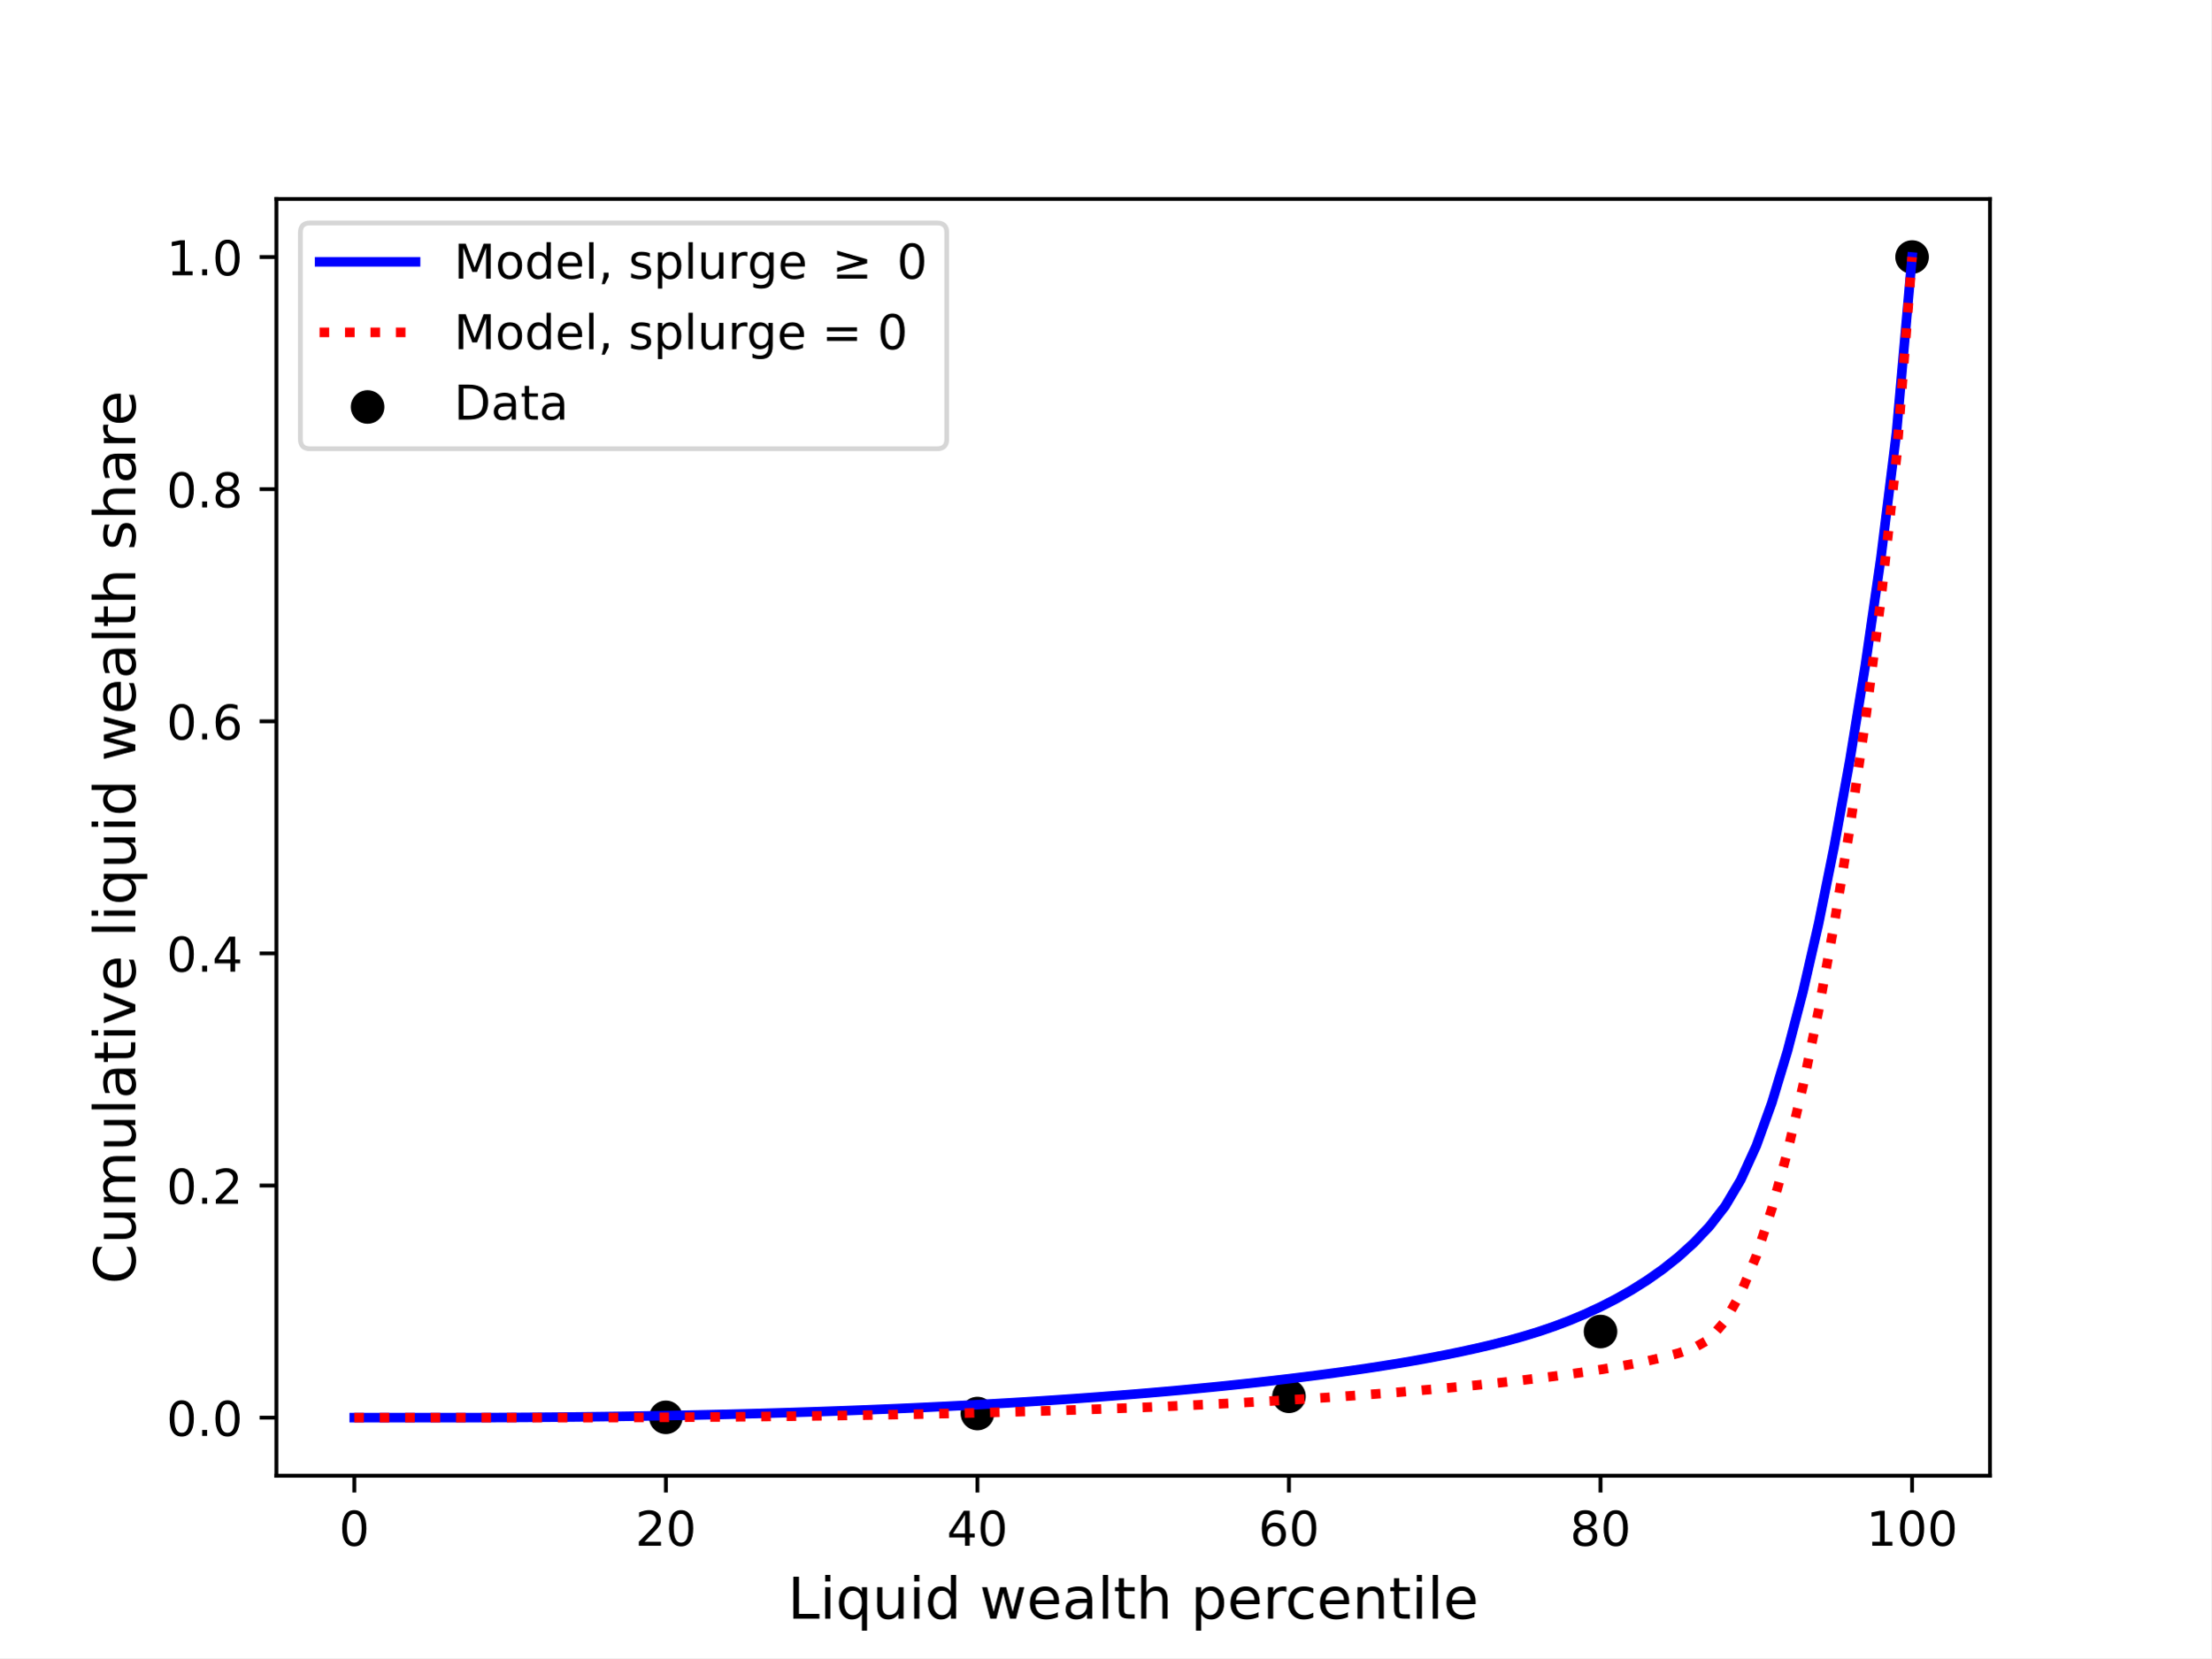
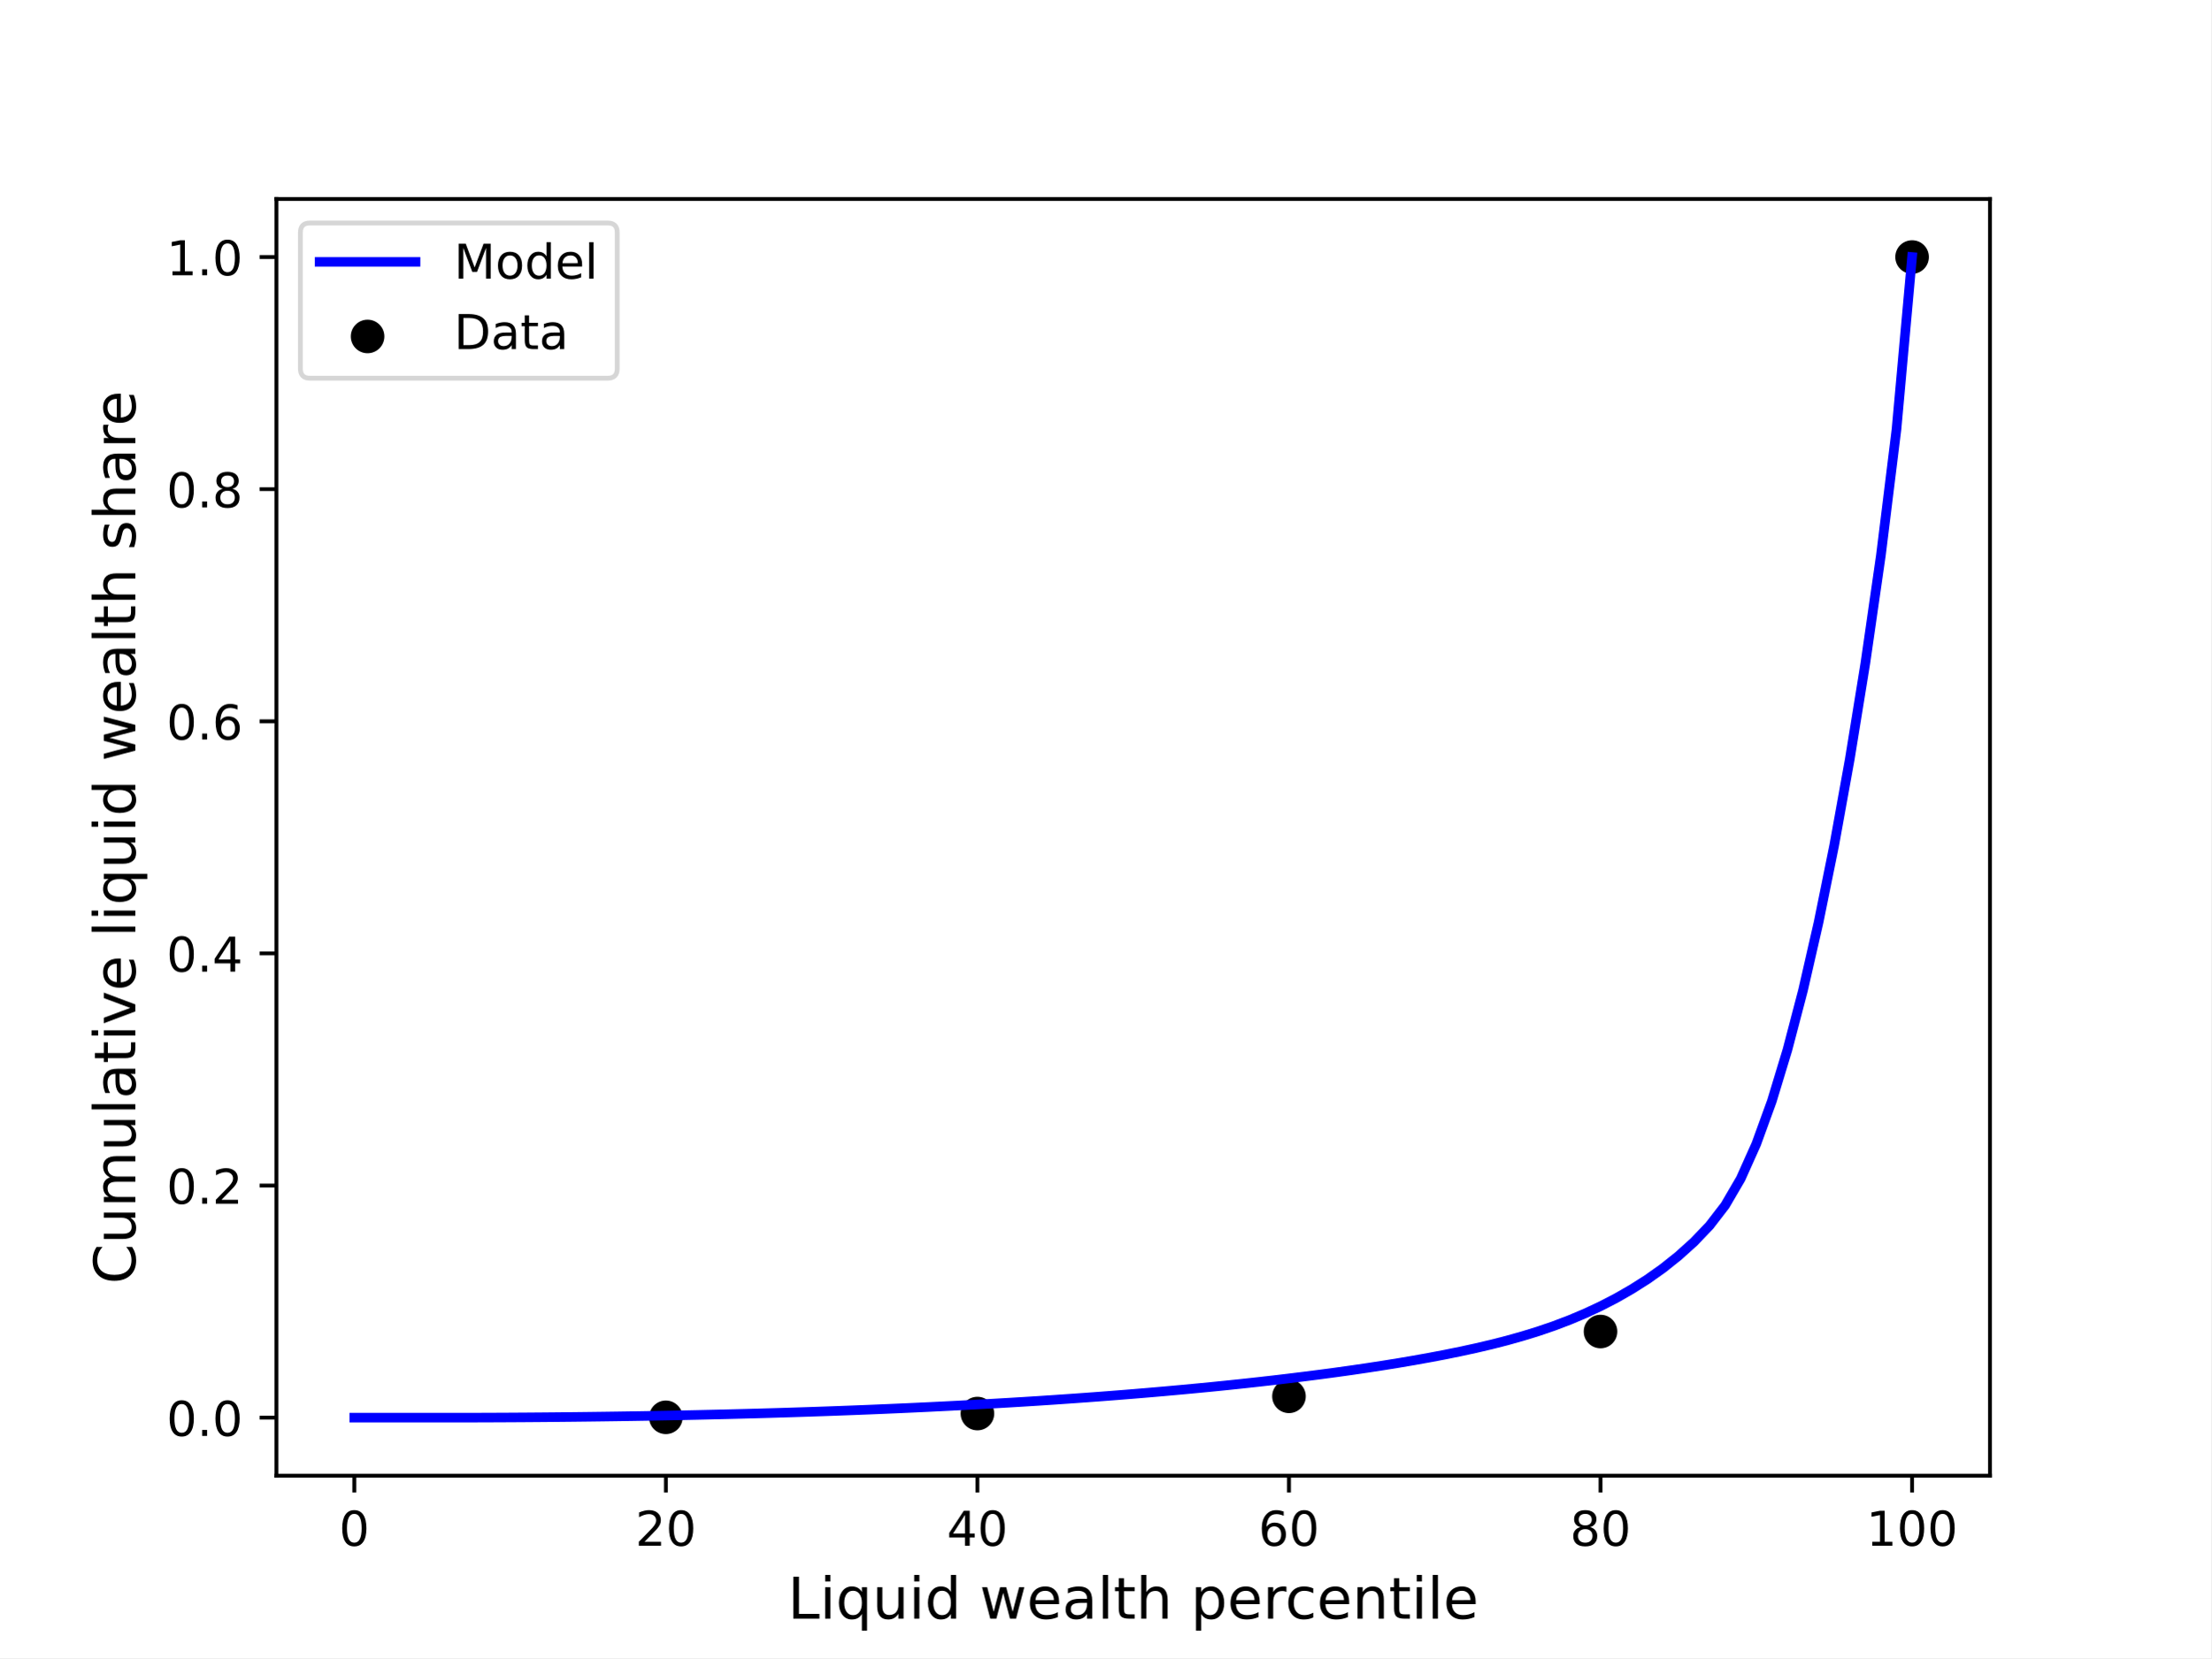
<svg xmlns="http://www.w3.org/2000/svg" xmlns:xlink="http://www.w3.org/1999/xlink" width="460.8pt" height="345.6pt" viewBox="0 0 460.8 345.6" version="1.1">
  <defs>
    <style type="text/css">*{stroke-linejoin: round; stroke-linecap: butt}</style>
  </defs>
  <g id="figure_1">
    <g id="patch_1">
      <path d="M 0 345.6  L 460.8 345.6  L 460.8 0  L 0 0  z " style="fill: #ffffff" />
    </g>
    <g id="axes_1">
      <g id="patch_2">
        <path d="M 57.6 307.584  L 414.72 307.584  L 414.72 41.472  L 57.6 41.472  z " style="fill: #ffffff" />
      </g>
      <g id="PathCollection_1">
        <defs>
-           <path id="mcc641262b1" d="M 0 3  C 0.796 3 1.559 2.684 2.121 2.121  C 2.684 1.559 3 0.796 3 0  C 3 -0.796 2.684 -1.559 2.121 -2.121  C 1.559 -2.684 0.796 -3 0 -3  C -0.796 -3 -1.559 -2.684 -2.121 -2.121  C -2.684 -1.559 -3 -0.796 -3 0  C -3 0.796 -2.684 1.559 -2.121 2.121  C -1.559 2.684 -0.796 3 0 3  z " style="stroke: #000000" />
+           <path id="m11d62b4aa9" d="M 0 3  C 0.796 3 1.559 2.684 2.121 2.121  C 2.684 1.559 3 0.796 3 0  C 3 -0.796 2.684 -1.559 2.121 -2.121  C 1.559 -2.684 0.796 -3 0 -3  C -0.796 -3 -1.559 -2.684 -2.121 -2.121  C -2.684 -1.559 -3 -0.796 -3 0  C -3 0.796 -2.684 1.559 -2.121 2.121  C -1.559 2.684 -0.796 3 0 3  z " style="stroke: #000000" />
        </defs>
-         <g clip-path="url(#p332164dfe3)">
-           <use xlink:href="#mcc641262b1" x="138.764" y="295.418" style="stroke: #000000" />
-           <use xlink:href="#mcc641262b1" x="203.695" y="294.632" style="stroke: #000000" />
-           <use xlink:href="#mcc641262b1" x="268.625" y="291.037" style="stroke: #000000" />
-           <use xlink:href="#mcc641262b1" x="333.556" y="277.538" style="stroke: #000000" />
-           <use xlink:href="#mcc641262b1" x="398.487" y="53.568" style="stroke: #000000" />
+         <g clip-path="url(#pdf5253d3ca)">
+           <use xlink:href="#m11d62b4aa9" x="138.764" y="295.418" style="stroke: #000000" />
+           <use xlink:href="#m11d62b4aa9" x="203.695" y="294.632" style="stroke: #000000" />
+           <use xlink:href="#m11d62b4aa9" x="268.625" y="291.037" style="stroke: #000000" />
+           <use xlink:href="#m11d62b4aa9" x="333.556" y="277.538" style="stroke: #000000" />
+           <use xlink:href="#m11d62b4aa9" x="398.487" y="53.568" style="stroke: #000000" />
        </g>
      </g>
      <g id="matplotlib.axis_1">
        <g id="xtick_1">
          <g id="line2d_1">
            <defs>
-               <path id="mec6373b2c2" d="M 0 0  L 0 3.5  " style="stroke: #000000; stroke-width: 0.8" />
-             </defs>
-             <g>
-               <use xlink:href="#mec6373b2c2" x="73.833" y="307.584" style="stroke: #000000; stroke-width: 0.8" />
+               <path id="md3187de7ed" d="M 0 0  L 0 3.5  " style="stroke: #000000; stroke-width: 0.8" />
+             </defs>
+             <g>
+               <use xlink:href="#md3187de7ed" x="73.833" y="307.584" style="stroke: #000000; stroke-width: 0.8" />
            </g>
          </g>
          <g id="text_1">
            <g transform="translate(70.65148 322.1824) scale(0.1 -0.1)">
              <defs>
                <path id="DejaVuSans-30" d="M 2034 4250  Q 1547 4250 1301 3770  Q 1056 3291 1056 2328  Q 1056 1369 1301 889  Q 1547 409 2034 409  Q 2525 409 2770 889  Q 3016 1369 3016 2328  Q 3016 3291 2770 3770  Q 2525 4250 2034 4250  z M 2034 4750  Q 2819 4750 3233 4129  Q 3647 3509 3647 2328  Q 3647 1150 3233 529  Q 2819 -91 2034 -91  Q 1250 -91 836 529  Q 422 1150 422 2328  Q 422 3509 836 4129  Q 1250 4750 2034 4750  z " transform="scale(0.015625)" />
              </defs>
              <use xlink:href="#DejaVuSans-30" />
            </g>
          </g>
        </g>
        <g id="xtick_2">
          <g id="line2d_2">
            <g>
-               <use xlink:href="#mec6373b2c2" x="138.764" y="307.584" style="stroke: #000000; stroke-width: 0.8" />
+               <use xlink:href="#md3187de7ed" x="138.764" y="307.584" style="stroke: #000000; stroke-width: 0.8" />
            </g>
          </g>
          <g id="text_2">
            <g transform="translate(132.4011 322.1824) scale(0.1 -0.1)">
              <defs>
                <path id="DejaVuSans-32" d="M 1228 531  L 3431 531  L 3431 0  L 469 0  L 469 531  Q 828 903 1448 1529  Q 2069 2156 2228 2338  Q 2531 2678 2651 2914  Q 2772 3150 2772 3378  Q 2772 3750 2511 3984  Q 2250 4219 1831 4219  Q 1534 4219 1204 4116  Q 875 4013 500 3803  L 500 4441  Q 881 4594 1212 4672  Q 1544 4750 1819 4750  Q 2544 4750 2975 4387  Q 3406 4025 3406 3419  Q 3406 3131 3298 2873  Q 3191 2616 2906 2266  Q 2828 2175 2409 1742  Q 1991 1309 1228 531  z " transform="scale(0.015625)" />
              </defs>
              <use xlink:href="#DejaVuSans-32" />
              <use xlink:href="#DejaVuSans-30" x="63.623" />
            </g>
          </g>
        </g>
        <g id="xtick_3">
          <g id="line2d_3">
            <g>
-               <use xlink:href="#mec6373b2c2" x="203.695" y="307.584" style="stroke: #000000; stroke-width: 0.8" />
+               <use xlink:href="#md3187de7ed" x="203.695" y="307.584" style="stroke: #000000; stroke-width: 0.8" />
            </g>
          </g>
          <g id="text_3">
            <g transform="translate(197.332 322.1824) scale(0.1 -0.1)">
              <defs>
                <path id="DejaVuSans-34" d="M 2419 4116  L 825 1625  L 2419 1625  L 2419 4116  z M 2253 4666  L 3047 4666  L 3047 1625  L 3713 1625  L 3713 1100  L 3047 1100  L 3047 0  L 2419 0  L 2419 1100  L 313 1100  L 313 1709  L 2253 4666  z " transform="scale(0.015625)" />
              </defs>
              <use xlink:href="#DejaVuSans-34" />
              <use xlink:href="#DejaVuSans-30" x="63.623" />
            </g>
          </g>
        </g>
        <g id="xtick_4">
          <g id="line2d_4">
            <g>
-               <use xlink:href="#mec6373b2c2" x="268.625" y="307.584" style="stroke: #000000; stroke-width: 0.8" />
+               <use xlink:href="#md3187de7ed" x="268.625" y="307.584" style="stroke: #000000; stroke-width: 0.8" />
            </g>
          </g>
          <g id="text_4">
            <g transform="translate(262.263 322.1824) scale(0.1 -0.1)">
              <defs>
                <path id="DejaVuSans-36" d="M 2113 2584  Q 1688 2584 1439 2293  Q 1191 2003 1191 1497  Q 1191 994 1439 701  Q 1688 409 2113 409  Q 2538 409 2786 701  Q 3034 994 3034 1497  Q 3034 2003 2786 2293  Q 2538 2584 2113 2584  z M 3366 4563  L 3366 3988  Q 3128 4100 2886 4159  Q 2644 4219 2406 4219  Q 1781 4219 1451 3797  Q 1122 3375 1075 2522  Q 1259 2794 1537 2939  Q 1816 3084 2150 3084  Q 2853 3084 3261 2657  Q 3669 2231 3669 1497  Q 3669 778 3244 343  Q 2819 -91 2113 -91  Q 1303 -91 875 529  Q 447 1150 447 2328  Q 447 3434 972 4092  Q 1497 4750 2381 4750  Q 2619 4750 2861 4703  Q 3103 4656 3366 4563  z " transform="scale(0.015625)" />
              </defs>
              <use xlink:href="#DejaVuSans-36" />
              <use xlink:href="#DejaVuSans-30" x="63.623" />
            </g>
          </g>
        </g>
        <g id="xtick_5">
          <g id="line2d_5">
            <g>
-               <use xlink:href="#mec6373b2c2" x="333.556" y="307.584" style="stroke: #000000; stroke-width: 0.8" />
+               <use xlink:href="#md3187de7ed" x="333.556" y="307.584" style="stroke: #000000; stroke-width: 0.8" />
            </g>
          </g>
          <g id="text_5">
            <g transform="translate(327.1939 322.1824) scale(0.1 -0.1)">
              <defs>
                <path id="DejaVuSans-38" d="M 2034 2216  Q 1584 2216 1326 1975  Q 1069 1734 1069 1313  Q 1069 891 1326 650  Q 1584 409 2034 409  Q 2484 409 2743 651  Q 3003 894 3003 1313  Q 3003 1734 2745 1975  Q 2488 2216 2034 2216  z M 1403 2484  Q 997 2584 770 2862  Q 544 3141 544 3541  Q 544 4100 942 4425  Q 1341 4750 2034 4750  Q 2731 4750 3128 4425  Q 3525 4100 3525 3541  Q 3525 3141 3298 2862  Q 3072 2584 2669 2484  Q 3125 2378 3379 2068  Q 3634 1759 3634 1313  Q 3634 634 3220 271  Q 2806 -91 2034 -91  Q 1263 -91 848 271  Q 434 634 434 1313  Q 434 1759 690 2068  Q 947 2378 1403 2484  z M 1172 3481  Q 1172 3119 1398 2916  Q 1625 2713 2034 2713  Q 2441 2713 2670 2916  Q 2900 3119 2900 3481  Q 2900 3844 2670 4047  Q 2441 4250 2034 4250  Q 1625 4250 1398 4047  Q 1172 3844 1172 3481  z " transform="scale(0.015625)" />
              </defs>
              <use xlink:href="#DejaVuSans-38" />
              <use xlink:href="#DejaVuSans-30" x="63.623" />
            </g>
          </g>
        </g>
        <g id="xtick_6">
          <g id="line2d_6">
            <g>
-               <use xlink:href="#mec6373b2c2" x="398.487" y="307.584" style="stroke: #000000; stroke-width: 0.8" />
+               <use xlink:href="#md3187de7ed" x="398.487" y="307.584" style="stroke: #000000; stroke-width: 0.8" />
            </g>
          </g>
          <g id="text_6">
            <g transform="translate(388.9435 322.1824) scale(0.1 -0.1)">
              <defs>
                <path id="DejaVuSans-31" d="M 794 531  L 1825 531  L 1825 4091  L 703 3866  L 703 4441  L 1819 4666  L 2450 4666  L 2450 531  L 3481 531  L 3481 0  L 794 0  L 794 531  z " transform="scale(0.015625)" />
              </defs>
              <use xlink:href="#DejaVuSans-31" />
              <use xlink:href="#DejaVuSans-30" x="63.623" />
              <use xlink:href="#DejaVuSans-30" x="127.246" />
            </g>
          </g>
        </g>
        <g id="text_7">
          <g transform="translate(164.1478 337.3802) scale(0.12 -0.12)">
            <defs>
              <path id="DejaVuSans-4c" d="M 628 4666  L 1259 4666  L 1259 531  L 3531 531  L 3531 0  L 628 0  L 628 4666  z " transform="scale(0.015625)" />
              <path id="DejaVuSans-69" d="M 603 3500  L 1178 3500  L 1178 0  L 603 0  L 603 3500  z M 603 4863  L 1178 4863  L 1178 4134  L 603 4134  L 603 4863  z " transform="scale(0.015625)" />
              <path id="DejaVuSans-71" d="M 947 1747  Q 947 1113 1208 752  Q 1469 391 1925 391  Q 2381 391 2643 752  Q 2906 1113 2906 1747  Q 2906 2381 2643 2742  Q 2381 3103 1925 3103  Q 1469 3103 1208 2742  Q 947 2381 947 1747  z M 2906 525  Q 2725 213 2448 61  Q 2172 -91 1784 -91  Q 1150 -91 751 415  Q 353 922 353 1747  Q 353 2572 751 3078  Q 1150 3584 1784 3584  Q 2172 3584 2448 3432  Q 2725 3281 2906 2969  L 2906 3500  L 3481 3500  L 3481 -1331  L 2906 -1331  L 2906 525  z " transform="scale(0.015625)" />
              <path id="DejaVuSans-75" d="M 544 1381  L 544 3500  L 1119 3500  L 1119 1403  Q 1119 906 1312 657  Q 1506 409 1894 409  Q 2359 409 2629 706  Q 2900 1003 2900 1516  L 2900 3500  L 3475 3500  L 3475 0  L 2900 0  L 2900 538  Q 2691 219 2414 64  Q 2138 -91 1772 -91  Q 1169 -91 856 284  Q 544 659 544 1381  z M 1991 3584  L 1991 3584  z " transform="scale(0.015625)" />
              <path id="DejaVuSans-64" d="M 2906 2969  L 2906 4863  L 3481 4863  L 3481 0  L 2906 0  L 2906 525  Q 2725 213 2448 61  Q 2172 -91 1784 -91  Q 1150 -91 751 415  Q 353 922 353 1747  Q 353 2572 751 3078  Q 1150 3584 1784 3584  Q 2172 3584 2448 3432  Q 2725 3281 2906 2969  z M 947 1747  Q 947 1113 1208 752  Q 1469 391 1925 391  Q 2381 391 2643 752  Q 2906 1113 2906 1747  Q 2906 2381 2643 2742  Q 2381 3103 1925 3103  Q 1469 3103 1208 2742  Q 947 2381 947 1747  z " transform="scale(0.015625)" />
              <path id="DejaVuSans-20" transform="scale(0.015625)" />
              <path id="DejaVuSans-77" d="M 269 3500  L 844 3500  L 1563 769  L 2278 3500  L 2956 3500  L 3675 769  L 4391 3500  L 4966 3500  L 4050 0  L 3372 0  L 2619 2869  L 1863 0  L 1184 0  L 269 3500  z " transform="scale(0.015625)" />
              <path id="DejaVuSans-65" d="M 3597 1894  L 3597 1613  L 953 1613  Q 991 1019 1311 708  Q 1631 397 2203 397  Q 2534 397 2845 478  Q 3156 559 3463 722  L 3463 178  Q 3153 47 2828 -22  Q 2503 -91 2169 -91  Q 1331 -91 842 396  Q 353 884 353 1716  Q 353 2575 817 3079  Q 1281 3584 2069 3584  Q 2775 3584 3186 3129  Q 3597 2675 3597 1894  z M 3022 2063  Q 3016 2534 2758 2815  Q 2500 3097 2075 3097  Q 1594 3097 1305 2825  Q 1016 2553 972 2059  L 3022 2063  z " transform="scale(0.015625)" />
              <path id="DejaVuSans-61" d="M 2194 1759  Q 1497 1759 1228 1600  Q 959 1441 959 1056  Q 959 750 1161 570  Q 1363 391 1709 391  Q 2188 391 2477 730  Q 2766 1069 2766 1631  L 2766 1759  L 2194 1759  z M 3341 1997  L 3341 0  L 2766 0  L 2766 531  Q 2569 213 2275 61  Q 1981 -91 1556 -91  Q 1019 -91 701 211  Q 384 513 384 1019  Q 384 1609 779 1909  Q 1175 2209 1959 2209  L 2766 2209  L 2766 2266  Q 2766 2663 2505 2880  Q 2244 3097 1772 3097  Q 1472 3097 1187 3025  Q 903 2953 641 2809  L 641 3341  Q 956 3463 1253 3523  Q 1550 3584 1831 3584  Q 2591 3584 2966 3190  Q 3341 2797 3341 1997  z " transform="scale(0.015625)" />
              <path id="DejaVuSans-6c" d="M 603 4863  L 1178 4863  L 1178 0  L 603 0  L 603 4863  z " transform="scale(0.015625)" />
              <path id="DejaVuSans-74" d="M 1172 4494  L 1172 3500  L 2356 3500  L 2356 3053  L 1172 3053  L 1172 1153  Q 1172 725 1289 603  Q 1406 481 1766 481  L 2356 481  L 2356 0  L 1766 0  Q 1100 0 847 248  Q 594 497 594 1153  L 594 3053  L 172 3053  L 172 3500  L 594 3500  L 594 4494  L 1172 4494  z " transform="scale(0.015625)" />
              <path id="DejaVuSans-68" d="M 3513 2113  L 3513 0  L 2938 0  L 2938 2094  Q 2938 2591 2744 2837  Q 2550 3084 2163 3084  Q 1697 3084 1428 2787  Q 1159 2491 1159 1978  L 1159 0  L 581 0  L 581 4863  L 1159 4863  L 1159 2956  Q 1366 3272 1645 3428  Q 1925 3584 2291 3584  Q 2894 3584 3203 3211  Q 3513 2838 3513 2113  z " transform="scale(0.015625)" />
              <path id="DejaVuSans-70" d="M 1159 525  L 1159 -1331  L 581 -1331  L 581 3500  L 1159 3500  L 1159 2969  Q 1341 3281 1617 3432  Q 1894 3584 2278 3584  Q 2916 3584 3314 3078  Q 3713 2572 3713 1747  Q 3713 922 3314 415  Q 2916 -91 2278 -91  Q 1894 -91 1617 61  Q 1341 213 1159 525  z M 3116 1747  Q 3116 2381 2855 2742  Q 2594 3103 2138 3103  Q 1681 3103 1420 2742  Q 1159 2381 1159 1747  Q 1159 1113 1420 752  Q 1681 391 2138 391  Q 2594 391 2855 752  Q 3116 1113 3116 1747  z " transform="scale(0.015625)" />
              <path id="DejaVuSans-72" d="M 2631 2963  Q 2534 3019 2420 3045  Q 2306 3072 2169 3072  Q 1681 3072 1420 2755  Q 1159 2438 1159 1844  L 1159 0  L 581 0  L 581 3500  L 1159 3500  L 1159 2956  Q 1341 3275 1631 3429  Q 1922 3584 2338 3584  Q 2397 3584 2469 3576  Q 2541 3569 2628 3553  L 2631 2963  z " transform="scale(0.015625)" />
              <path id="DejaVuSans-63" d="M 3122 3366  L 3122 2828  Q 2878 2963 2633 3030  Q 2388 3097 2138 3097  Q 1578 3097 1268 2742  Q 959 2388 959 1747  Q 959 1106 1268 751  Q 1578 397 2138 397  Q 2388 397 2633 464  Q 2878 531 3122 666  L 3122 134  Q 2881 22 2623 -34  Q 2366 -91 2075 -91  Q 1284 -91 818 406  Q 353 903 353 1747  Q 353 2603 823 3093  Q 1294 3584 2113 3584  Q 2378 3584 2631 3529  Q 2884 3475 3122 3366  z " transform="scale(0.015625)" />
              <path id="DejaVuSans-6e" d="M 3513 2113  L 3513 0  L 2938 0  L 2938 2094  Q 2938 2591 2744 2837  Q 2550 3084 2163 3084  Q 1697 3084 1428 2787  Q 1159 2491 1159 1978  L 1159 0  L 581 0  L 581 3500  L 1159 3500  L 1159 2956  Q 1366 3272 1645 3428  Q 1925 3584 2291 3584  Q 2894 3584 3203 3211  Q 3513 2838 3513 2113  z " transform="scale(0.015625)" />
            </defs>
            <use xlink:href="#DejaVuSans-4c" />
            <use xlink:href="#DejaVuSans-69" x="55.713" />
            <use xlink:href="#DejaVuSans-71" x="83.496" />
            <use xlink:href="#DejaVuSans-75" x="146.973" />
            <use xlink:href="#DejaVuSans-69" x="210.352" />
            <use xlink:href="#DejaVuSans-64" x="238.135" />
            <use xlink:href="#DejaVuSans-20" x="301.611" />
            <use xlink:href="#DejaVuSans-77" x="333.398" />
            <use xlink:href="#DejaVuSans-65" x="415.186" />
            <use xlink:href="#DejaVuSans-61" x="476.709" />
            <use xlink:href="#DejaVuSans-6c" x="537.988" />
            <use xlink:href="#DejaVuSans-74" x="565.771" />
            <use xlink:href="#DejaVuSans-68" x="604.98" />
            <use xlink:href="#DejaVuSans-20" x="668.359" />
            <use xlink:href="#DejaVuSans-70" x="700.146" />
            <use xlink:href="#DejaVuSans-65" x="763.623" />
            <use xlink:href="#DejaVuSans-72" x="825.146" />
            <use xlink:href="#DejaVuSans-63" x="864.01" />
            <use xlink:href="#DejaVuSans-65" x="918.99" />
            <use xlink:href="#DejaVuSans-6e" x="980.514" />
            <use xlink:href="#DejaVuSans-74" x="1043.893" />
            <use xlink:href="#DejaVuSans-69" x="1083.102" />
            <use xlink:href="#DejaVuSans-6c" x="1110.885" />
            <use xlink:href="#DejaVuSans-65" x="1138.668" />
          </g>
        </g>
      </g>
      <g id="matplotlib.axis_2">
        <g id="ytick_1">
          <g id="line2d_7">
            <defs>
-               <path id="mbd2a0743d0" d="M 0 0  L -3.5 0  " style="stroke: #000000; stroke-width: 0.8" />
-             </defs>
-             <g>
-               <use xlink:href="#mbd2a0743d0" x="57.6" y="295.488" style="stroke: #000000; stroke-width: 0.8" />
+               <path id="m5ac500bcdc" d="M 0 0  L -3.5 0  " style="stroke: #000000; stroke-width: 0.8" />
+             </defs>
+             <g>
+               <use xlink:href="#m5ac500bcdc" x="57.6" y="295.488" style="stroke: #000000; stroke-width: 0.8" />
            </g>
          </g>
          <g id="text_8">
            <g transform="translate(34.69687 299.2872) scale(0.1 -0.1)">
              <defs>
                <path id="DejaVuSans-2e" d="M 684 794  L 1344 794  L 1344 0  L 684 0  L 684 794  z " transform="scale(0.015625)" />
              </defs>
              <use xlink:href="#DejaVuSans-30" />
              <use xlink:href="#DejaVuSans-2e" x="63.623" />
              <use xlink:href="#DejaVuSans-30" x="95.41" />
            </g>
          </g>
        </g>
        <g id="ytick_2">
          <g id="line2d_8">
            <g>
-               <use xlink:href="#mbd2a0743d0" x="57.6" y="247.104" style="stroke: #000000; stroke-width: 0.8" />
+               <use xlink:href="#m5ac500bcdc" x="57.6" y="247.104" style="stroke: #000000; stroke-width: 0.8" />
            </g>
          </g>
          <g id="text_9">
            <g transform="translate(34.69687 250.9032) scale(0.1 -0.1)">
              <use xlink:href="#DejaVuSans-30" />
              <use xlink:href="#DejaVuSans-2e" x="63.623" />
              <use xlink:href="#DejaVuSans-32" x="95.41" />
            </g>
          </g>
        </g>
        <g id="ytick_3">
          <g id="line2d_9">
            <g>
-               <use xlink:href="#mbd2a0743d0" x="57.6" y="198.72" style="stroke: #000000; stroke-width: 0.8" />
+               <use xlink:href="#m5ac500bcdc" x="57.6" y="198.72" style="stroke: #000000; stroke-width: 0.8" />
            </g>
          </g>
          <g id="text_10">
            <g transform="translate(34.69687 202.5192) scale(0.1 -0.1)">
              <use xlink:href="#DejaVuSans-30" />
              <use xlink:href="#DejaVuSans-2e" x="63.623" />
              <use xlink:href="#DejaVuSans-34" x="95.41" />
            </g>
          </g>
        </g>
        <g id="ytick_4">
          <g id="line2d_10">
            <g>
-               <use xlink:href="#mbd2a0743d0" x="57.6" y="150.336" style="stroke: #000000; stroke-width: 0.8" />
+               <use xlink:href="#m5ac500bcdc" x="57.6" y="150.336" style="stroke: #000000; stroke-width: 0.8" />
            </g>
          </g>
          <g id="text_11">
            <g transform="translate(34.69687 154.1352) scale(0.1 -0.1)">
              <use xlink:href="#DejaVuSans-30" />
              <use xlink:href="#DejaVuSans-2e" x="63.623" />
              <use xlink:href="#DejaVuSans-36" x="95.41" />
            </g>
          </g>
        </g>
        <g id="ytick_5">
          <g id="line2d_11">
            <g>
-               <use xlink:href="#mbd2a0743d0" x="57.6" y="101.952" style="stroke: #000000; stroke-width: 0.8" />
+               <use xlink:href="#m5ac500bcdc" x="57.6" y="101.952" style="stroke: #000000; stroke-width: 0.8" />
            </g>
          </g>
          <g id="text_12">
            <g transform="translate(34.69687 105.7512) scale(0.1 -0.1)">
              <use xlink:href="#DejaVuSans-30" />
              <use xlink:href="#DejaVuSans-2e" x="63.623" />
              <use xlink:href="#DejaVuSans-38" x="95.41" />
            </g>
          </g>
        </g>
        <g id="ytick_6">
          <g id="line2d_12">
            <g>
-               <use xlink:href="#mbd2a0743d0" x="57.6" y="53.568" style="stroke: #000000; stroke-width: 0.8" />
+               <use xlink:href="#m5ac500bcdc" x="57.6" y="53.568" style="stroke: #000000; stroke-width: 0.8" />
            </g>
          </g>
          <g id="text_13">
            <g transform="translate(34.69687 57.36722) scale(0.1 -0.1)">
              <use xlink:href="#DejaVuSans-31" />
              <use xlink:href="#DejaVuSans-2e" x="63.623" />
              <use xlink:href="#DejaVuSans-30" x="95.41" />
            </g>
          </g>
        </g>
        <g id="text_14">
          <g transform="translate(28.20125 267.6405) rotate(-90) scale(0.12 -0.12)">
            <defs>
              <path id="DejaVuSans-43" d="M 4122 4306  L 4122 3641  Q 3803 3938 3442 4084  Q 3081 4231 2675 4231  Q 1875 4231 1450 3742  Q 1025 3253 1025 2328  Q 1025 1406 1450 917  Q 1875 428 2675 428  Q 3081 428 3442 575  Q 3803 722 4122 1019  L 4122 359  Q 3791 134 3420 21  Q 3050 -91 2638 -91  Q 1578 -91 968 557  Q 359 1206 359 2328  Q 359 3453 968 4101  Q 1578 4750 2638 4750  Q 3056 4750 3426 4639  Q 3797 4528 4122 4306  z " transform="scale(0.015625)" />
              <path id="DejaVuSans-6d" d="M 3328 2828  Q 3544 3216 3844 3400  Q 4144 3584 4550 3584  Q 5097 3584 5394 3201  Q 5691 2819 5691 2113  L 5691 0  L 5113 0  L 5113 2094  Q 5113 2597 4934 2840  Q 4756 3084 4391 3084  Q 3944 3084 3684 2787  Q 3425 2491 3425 1978  L 3425 0  L 2847 0  L 2847 2094  Q 2847 2600 2669 2842  Q 2491 3084 2119 3084  Q 1678 3084 1418 2786  Q 1159 2488 1159 1978  L 1159 0  L 581 0  L 581 3500  L 1159 3500  L 1159 2956  Q 1356 3278 1631 3431  Q 1906 3584 2284 3584  Q 2666 3584 2933 3390  Q 3200 3197 3328 2828  z " transform="scale(0.015625)" />
              <path id="DejaVuSans-76" d="M 191 3500  L 800 3500  L 1894 563  L 2988 3500  L 3597 3500  L 2284 0  L 1503 0  L 191 3500  z " transform="scale(0.015625)" />
              <path id="DejaVuSans-73" d="M 2834 3397  L 2834 2853  Q 2591 2978 2328 3040  Q 2066 3103 1784 3103  Q 1356 3103 1142 2972  Q 928 2841 928 2578  Q 928 2378 1081 2264  Q 1234 2150 1697 2047  L 1894 2003  Q 2506 1872 2764 1633  Q 3022 1394 3022 966  Q 3022 478 2636 193  Q 2250 -91 1575 -91  Q 1294 -91 989 -36  Q 684 19 347 128  L 347 722  Q 666 556 975 473  Q 1284 391 1588 391  Q 1994 391 2212 530  Q 2431 669 2431 922  Q 2431 1156 2273 1281  Q 2116 1406 1581 1522  L 1381 1569  Q 847 1681 609 1914  Q 372 2147 372 2553  Q 372 3047 722 3315  Q 1072 3584 1716 3584  Q 2034 3584 2315 3537  Q 2597 3491 2834 3397  z " transform="scale(0.015625)" />
            </defs>
            <use xlink:href="#DejaVuSans-43" />
            <use xlink:href="#DejaVuSans-75" x="69.824" />
            <use xlink:href="#DejaVuSans-6d" x="133.203" />
            <use xlink:href="#DejaVuSans-75" x="230.615" />
            <use xlink:href="#DejaVuSans-6c" x="293.994" />
            <use xlink:href="#DejaVuSans-61" x="321.777" />
            <use xlink:href="#DejaVuSans-74" x="383.057" />
            <use xlink:href="#DejaVuSans-69" x="422.266" />
            <use xlink:href="#DejaVuSans-76" x="450.049" />
            <use xlink:href="#DejaVuSans-65" x="509.229" />
            <use xlink:href="#DejaVuSans-20" x="570.752" />
            <use xlink:href="#DejaVuSans-6c" x="602.539" />
            <use xlink:href="#DejaVuSans-69" x="630.322" />
            <use xlink:href="#DejaVuSans-71" x="658.105" />
            <use xlink:href="#DejaVuSans-75" x="721.582" />
            <use xlink:href="#DejaVuSans-69" x="784.961" />
            <use xlink:href="#DejaVuSans-64" x="812.744" />
            <use xlink:href="#DejaVuSans-20" x="876.221" />
            <use xlink:href="#DejaVuSans-77" x="908.008" />
            <use xlink:href="#DejaVuSans-65" x="989.795" />
            <use xlink:href="#DejaVuSans-61" x="1051.318" />
            <use xlink:href="#DejaVuSans-6c" x="1112.598" />
            <use xlink:href="#DejaVuSans-74" x="1140.381" />
            <use xlink:href="#DejaVuSans-68" x="1179.59" />
            <use xlink:href="#DejaVuSans-20" x="1242.969" />
            <use xlink:href="#DejaVuSans-73" x="1274.756" />
            <use xlink:href="#DejaVuSans-68" x="1326.855" />
            <use xlink:href="#DejaVuSans-61" x="1390.234" />
            <use xlink:href="#DejaVuSans-72" x="1451.514" />
            <use xlink:href="#DejaVuSans-65" x="1490.377" />
          </g>
        </g>
      </g>
      <g id="line2d_13">
-         <path d="M 73.833 295.488  L 77.079 295.488  L 80.326 295.488  L 83.572 295.488  L 86.819 295.488  L 90.065 295.488  L 93.312 295.488  L 96.559 295.486  L 99.805 295.479  L 103.052 295.468  L 106.298 295.453  L 109.545 295.433  L 112.791 295.409  L 116.038 295.381  L 119.284 295.349  L 122.531 295.313  L 125.777 295.272  L 129.024 295.226  L 132.271 295.176  L 135.517 295.121  L 138.764 295.063  L 142.01 294.999  L 145.257 294.931  L 148.503 294.859  L 151.75 294.781  L 154.996 294.699  L 158.243 294.611  L 161.489 294.519  L 164.736 294.421  L 167.983 294.318  L 171.229 294.21  L 174.476 294.096  L 177.722 293.976  L 180.969 293.85  L 184.215 293.718  L 187.462 293.58  L 190.708 293.434  L 193.955 293.282  L 197.201 293.123  L 200.448 292.957  L 203.695 292.784  L 206.941 292.604  L 210.188 292.416  L 213.434 292.22  L 216.681 292.016  L 219.927 291.803  L 223.174 291.581  L 226.42 291.35  L 229.667 291.11  L 232.913 290.861  L 236.16 290.603  L 239.407 290.334  L 242.653 290.054  L 245.9 289.764  L 249.146 289.461  L 252.393 289.147  L 255.639 288.82  L 258.886 288.479  L 262.132 288.125  L 265.379 287.757  L 268.625 287.375  L 271.872 286.979  L 275.119 286.565  L 278.365 286.132  L 281.612 285.68  L 284.858 285.205  L 288.105 284.707  L 291.351 284.184  L 294.598 283.632  L 297.844 283.049  L 301.091 282.429  L 304.337 281.766  L 307.584 281.057  L 310.831 280.297  L 314.077 279.477  L 317.324 278.577  L 320.57 277.585  L 323.817 276.483  L 327.063 275.258  L 330.31 273.895  L 333.556 272.389  L 336.803 270.726  L 340.049 268.881  L 343.296 266.835  L 346.543 264.546  L 349.789 261.973  L 353.036 259.025  L 356.282 255.591  L 359.529 251.403  L 362.775 245.944  L 366.022 238.834  L 369.268 229.845  L 372.515 219.083  L 375.761 206.649  L 379.008 192.492  L 382.255 176.424  L 385.501 158.563  L 388.748 138.648  L 391.994 116.212  L 395.241 90.115  L 398.487 53.568  " clip-path="url(#p332164dfe3)" style="fill: none; stroke: #0000ff; stroke-width: 2; stroke-linecap: square" />
-       </g>
-       <g id="line2d_14">
-         <path d="M 73.833 295.488  L 77.079 295.488  L 80.326 295.488  L 83.572 295.488  L 86.819 295.488  L 90.065 295.488  L 93.312 295.488  L 96.559 295.488  L 99.805 295.488  L 103.052 295.488  L 106.298 295.488  L 109.545 295.488  L 112.791 295.488  L 116.038 295.488  L 119.284 295.487  L 122.531 295.482  L 125.777 295.475  L 129.024 295.465  L 132.271 295.453  L 135.517 295.438  L 138.764 295.421  L 142.01 295.401  L 145.257 295.379  L 148.503 295.354  L 151.75 295.327  L 154.996 295.297  L 158.243 295.264  L 161.489 295.228  L 164.736 295.189  L 167.983 295.148  L 171.229 295.103  L 174.476 295.056  L 177.722 295.005  L 180.969 294.951  L 184.215 294.895  L 187.462 294.834  L 190.708 294.77  L 193.955 294.702  L 197.201 294.63  L 200.448 294.554  L 203.695 294.475  L 206.941 294.391  L 210.188 294.303  L 213.434 294.211  L 216.681 294.114  L 219.927 294.013  L 223.174 293.907  L 226.42 293.795  L 229.667 293.678  L 232.913 293.555  L 236.16 293.427  L 239.407 293.294  L 242.653 293.154  L 245.9 293.008  L 249.146 292.856  L 252.393 292.697  L 255.639 292.53  L 258.886 292.357  L 262.132 292.177  L 265.379 291.99  L 268.625 291.795  L 271.872 291.592  L 275.119 291.38  L 278.365 291.16  L 281.612 290.931  L 284.858 290.693  L 288.105 290.445  L 291.351 290.187  L 294.598 289.919  L 297.844 289.638  L 301.091 289.346  L 304.337 289.041  L 307.584 288.723  L 310.831 288.389  L 314.077 288.037  L 317.324 287.668  L 320.57 287.277  L 323.817 286.866  L 327.063 286.429  L 330.31 285.964  L 333.556 285.464  L 336.803 284.923  L 340.049 284.33  L 343.296 283.673  L 346.543 282.922  L 349.789 282.048  L 353.036 280.945  L 356.282 279.111  L 359.529 275.328  L 362.775 269.558  L 366.022 261.798  L 369.268 251.927  L 372.515 240.086  L 375.761 226.311  L 379.008 210.562  L 382.255 192.664  L 385.501 172.653  L 388.748 150.251  L 391.994 124.926  L 395.241 95.325  L 398.487 53.568  " clip-path="url(#p332164dfe3)" style="fill: none; stroke-dasharray: 2,3.3; stroke-dashoffset: 0; stroke: #ff0000; stroke-width: 2" />
+         <path d="M 73.833 295.488  L 77.079 295.488  L 80.326 295.488  L 83.572 295.488  L 86.819 295.488  L 90.065 295.488  L 93.312 295.488  L 96.559 295.486  L 99.805 295.478  L 103.052 295.466  L 106.298 295.45  L 109.545 295.429  L 112.791 295.404  L 116.038 295.374  L 119.284 295.341  L 122.531 295.303  L 125.777 295.261  L 129.024 295.215  L 132.271 295.165  L 135.517 295.11  L 138.764 295.051  L 142.01 294.988  L 145.257 294.92  L 148.503 294.846  L 151.75 294.768  L 154.996 294.685  L 158.243 294.597  L 161.489 294.504  L 164.736 294.405  L 167.983 294.3  L 171.229 294.19  L 174.476 294.074  L 177.722 293.951  L 180.969 293.823  L 184.215 293.688  L 187.462 293.547  L 190.708 293.4  L 193.955 293.246  L 197.201 293.085  L 200.448 292.917  L 203.695 292.742  L 206.941 292.56  L 210.188 292.37  L 213.434 292.173  L 216.681 291.968  L 219.927 291.753  L 223.174 291.529  L 226.42 291.297  L 229.667 291.055  L 232.913 290.803  L 236.16 290.542  L 239.407 290.271  L 242.653 289.99  L 245.9 289.697  L 249.146 289.393  L 252.393 289.079  L 255.639 288.752  L 258.886 288.412  L 262.132 288.057  L 265.379 287.688  L 268.625 287.304  L 271.872 286.906  L 275.119 286.49  L 278.365 286.057  L 281.612 285.604  L 284.858 285.129  L 288.105 284.63  L 291.351 284.107  L 294.598 283.557  L 297.844 282.974  L 301.091 282.357  L 304.337 281.697  L 307.584 280.992  L 310.831 280.23  L 314.077 279.399  L 317.324 278.485  L 320.57 277.485  L 323.817 276.374  L 327.063 275.144  L 330.31 273.776  L 333.556 272.262  L 336.803 270.584  L 340.049 268.723  L 343.296 266.666  L 346.543 264.369  L 349.789 261.78  L 353.036 258.854  L 356.282 255.455  L 359.529 251.241  L 362.775 245.678  L 366.022 238.429  L 369.268 229.493  L 372.515 218.798  L 375.761 206.408  L 379.008 192.212  L 382.255 176.21  L 385.501 158.249  L 388.748 138.248  L 391.994 115.716  L 395.241 89.474  L 398.487 53.568  " clip-path="url(#pdf5253d3ca)" style="fill: none; stroke: #0000ff; stroke-width: 2; stroke-linecap: square" />
      </g>
      <g id="patch_3">
        <path d="M 57.6 307.584  L 57.6 41.472  " style="fill: none; stroke: #000000; stroke-width: 0.8; stroke-linejoin: miter; stroke-linecap: square" />
      </g>
      <g id="patch_4">
        <path d="M 414.72 307.584  L 414.72 41.472  " style="fill: none; stroke: #000000; stroke-width: 0.8; stroke-linejoin: miter; stroke-linecap: square" />
      </g>
      <g id="patch_5">
        <path d="M 57.6 307.584  L 414.72 307.584  " style="fill: none; stroke: #000000; stroke-width: 0.8; stroke-linejoin: miter; stroke-linecap: square" />
      </g>
      <g id="patch_6">
        <path d="M 57.6 41.472  L 414.72 41.472  " style="fill: none; stroke: #000000; stroke-width: 0.8; stroke-linejoin: miter; stroke-linecap: square" />
      </g>
      <g id="legend_1">
        <g id="patch_7">
-           <path d="M 64.6 93.528  L 195.3 93.528  Q 197.3 93.528 197.3 91.528  L 197.3 48.472  Q 197.3 46.472 195.3 46.472  L 64.6 46.472  Q 62.6 46.472 62.6 48.472  L 62.6 91.528  Q 62.6 93.528 64.6 93.528  z " style="fill: #ffffff; opacity: 0.8; stroke: #cccccc; stroke-linejoin: miter" />
-         </g>
-         <g id="line2d_15">
-           <path d="M 66.6 54.572  L 76.6 54.572  L 86.6 54.572  " style="fill: none; stroke: #0000ff; stroke-width: 2; stroke-linecap: square" />
+           <path d="M 64.6 78.828  L 126.627 78.828  Q 128.627 78.828 128.627 76.828  L 128.627 48.472  Q 128.627 46.472 126.627 46.472  L 64.6 46.472  Q 62.6 46.472 62.6 48.472  L 62.6 76.828  Q 62.6 78.828 64.6 78.828  z " style="fill: #ffffff; opacity: 0.8; stroke: #cccccc; stroke-linejoin: miter" />
+         </g>
+         <g id="line2d_14">
+           <path d="M 66.6 54.57  L 76.6 54.57  L 86.6 54.57  " style="fill: none; stroke: #0000ff; stroke-width: 2; stroke-linecap: square" />
        </g>
        <g id="text_15">
-           <g transform="translate(94.6 58.072) scale(0.1 -0.1)">
+           <g transform="translate(94.6 58.07044) scale(0.1 -0.1)">
            <defs>
              <path id="DejaVuSans-4d" d="M 628 4666  L 1569 4666  L 2759 1491  L 3956 4666  L 4897 4666  L 4897 0  L 4281 0  L 4281 4097  L 3078 897  L 2444 897  L 1241 4097  L 1241 0  L 628 0  L 628 4666  z " transform="scale(0.015625)" />
              <path id="DejaVuSans-6f" d="M 1959 3097  Q 1497 3097 1228 2736  Q 959 2375 959 1747  Q 959 1119 1226 758  Q 1494 397 1959 397  Q 2419 397 2687 759  Q 2956 1122 2956 1747  Q 2956 2369 2687 2733  Q 2419 3097 1959 3097  z M 1959 3584  Q 2709 3584 3137 3096  Q 3566 2609 3566 1747  Q 3566 888 3137 398  Q 2709 -91 1959 -91  Q 1206 -91 779 398  Q 353 888 353 1747  Q 353 2609 779 3096  Q 1206 3584 1959 3584  z " transform="scale(0.015625)" />
-               <path id="DejaVuSans-2c" d="M 750 794  L 1409 794  L 1409 256  L 897 -744  L 494 -744  L 750 256  L 750 794  z " transform="scale(0.015625)" />
-               <path id="DejaVuSans-67" d="M 2906 1791  Q 2906 2416 2648 2759  Q 2391 3103 1925 3103  Q 1463 3103 1205 2759  Q 947 2416 947 1791  Q 947 1169 1205 825  Q 1463 481 1925 481  Q 2391 481 2648 825  Q 2906 1169 2906 1791  z M 3481 434  Q 3481 -459 3084 -895  Q 2688 -1331 1869 -1331  Q 1566 -1331 1297 -1286  Q 1028 -1241 775 -1147  L 775 -588  Q 1028 -725 1275 -790  Q 1522 -856 1778 -856  Q 2344 -856 2625 -561  Q 2906 -266 2906 331  L 2906 616  Q 2728 306 2450 153  Q 2172 0 1784 0  Q 1141 0 747 490  Q 353 981 353 1791  Q 353 2603 747 3093  Q 1141 3584 1784 3584  Q 2172 3584 2450 3431  Q 2728 3278 2906 2969  L 2906 3500  L 3481 3500  L 3481 434  z " transform="scale(0.015625)" />
-               <path id="DejaVuSans-2265" d="M 678 3175  L 678 3725  L 4684 2578  L 4684 2047  L 678 897  L 678 1453  L 3681 2309  L 678 3175  z M 4684 531  L 4684 0  L 678 0  L 678 531  L 4684 531  z " transform="scale(0.015625)" />
-             </defs>
-             <use xlink:href="#DejaVuSans-4d" transform="translate(0 0.015625)" />
-             <use xlink:href="#DejaVuSans-6f" transform="translate(86.2793 0.015625)" />
-             <use xlink:href="#DejaVuSans-64" transform="translate(147.4609 0.015625)" />
-             <use xlink:href="#DejaVuSans-65" transform="translate(210.9375 0.015625)" />
-             <use xlink:href="#DejaVuSans-6c" transform="translate(272.4609 0.015625)" />
-             <use xlink:href="#DejaVuSans-2c" transform="translate(300.2441 0.015625)" />
-             <use xlink:href="#DejaVuSans-20" transform="translate(332.0312 0.015625)" />
-             <use xlink:href="#DejaVuSans-73" transform="translate(363.8184 0.015625)" />
-             <use xlink:href="#DejaVuSans-70" transform="translate(415.918 0.015625)" />
-             <use xlink:href="#DejaVuSans-6c" transform="translate(479.3945 0.015625)" />
-             <use xlink:href="#DejaVuSans-75" transform="translate(507.1777 0.015625)" />
-             <use xlink:href="#DejaVuSans-72" transform="translate(570.5566 0.015625)" />
-             <use xlink:href="#DejaVuSans-67" transform="translate(611.6699 0.015625)" />
-             <use xlink:href="#DejaVuSans-65" transform="translate(675.1465 0.015625)" />
-             <use xlink:href="#DejaVuSans-20" transform="translate(736.6699 0.015625)" />
-             <use xlink:href="#DejaVuSans-2265" transform="translate(787.9395 0.015625)" />
-             <use xlink:href="#DejaVuSans-20" transform="translate(891.2109 0.015625)" />
-             <use xlink:href="#DejaVuSans-30" transform="translate(922.998 0.015625)" />
-           </g>
-         </g>
-         <g id="line2d_16">
-           <path d="M 66.6 69.27  L 76.6 69.27  L 86.6 69.27  " style="fill: none; stroke-dasharray: 2,3.3; stroke-dashoffset: 0; stroke: #ff0000; stroke-width: 2" />
-         </g>
-         <g id="text_16">
-           <g transform="translate(94.6 72.77044) scale(0.1 -0.1)">
-             <defs>
-               <path id="DejaVuSans-3d" d="M 678 2906  L 4684 2906  L 4684 2381  L 678 2381  L 678 2906  z M 678 1631  L 4684 1631  L 4684 1100  L 678 1100  L 678 1631  z " transform="scale(0.015625)" />
            </defs>
            <use xlink:href="#DejaVuSans-4d" />
            <use xlink:href="#DejaVuSans-6f" x="86.279" />
            <use xlink:href="#DejaVuSans-64" x="147.461" />
            <use xlink:href="#DejaVuSans-65" x="210.938" />
            <use xlink:href="#DejaVuSans-6c" x="272.461" />
-             <use xlink:href="#DejaVuSans-2c" x="300.244" />
-             <use xlink:href="#DejaVuSans-20" x="332.031" />
-             <use xlink:href="#DejaVuSans-73" x="363.818" />
-             <use xlink:href="#DejaVuSans-70" x="415.918" />
-             <use xlink:href="#DejaVuSans-6c" x="479.395" />
-             <use xlink:href="#DejaVuSans-75" x="507.178" />
-             <use xlink:href="#DejaVuSans-72" x="570.557" />
-             <use xlink:href="#DejaVuSans-67" x="609.92" />
-             <use xlink:href="#DejaVuSans-65" x="673.396" />
-             <use xlink:href="#DejaVuSans-20" x="734.92" />
-             <use xlink:href="#DejaVuSans-3d" x="766.707" />
-             <use xlink:href="#DejaVuSans-20" x="850.496" />
-             <use xlink:href="#DejaVuSans-30" x="882.283" />
          </g>
        </g>
        <g id="PathCollection_2">
          <g>
-             <use xlink:href="#mcc641262b1" x="76.6" y="84.824" style="stroke: #000000" />
-           </g>
-         </g>
-         <g id="text_17">
-           <g transform="translate(94.6 87.44856) scale(0.1 -0.1)">
+             <use xlink:href="#m11d62b4aa9" x="76.6" y="70.124" style="stroke: #000000" />
+           </g>
+         </g>
+         <g id="text_16">
+           <g transform="translate(94.6 72.74856) scale(0.1 -0.1)">
            <defs>
              <path id="DejaVuSans-44" d="M 1259 4147  L 1259 519  L 2022 519  Q 2988 519 3436 956  Q 3884 1394 3884 2338  Q 3884 3275 3436 3711  Q 2988 4147 2022 4147  L 1259 4147  z M 628 4666  L 1925 4666  Q 3281 4666 3915 4102  Q 4550 3538 4550 2338  Q 4550 1131 3912 565  Q 3275 0 1925 0  L 628 0  L 628 4666  z " transform="scale(0.015625)" />
            </defs>
            <use xlink:href="#DejaVuSans-44" />
            <use xlink:href="#DejaVuSans-61" x="77.002" />
            <use xlink:href="#DejaVuSans-74" x="138.281" />
            <use xlink:href="#DejaVuSans-61" x="177.49" />
          </g>
        </g>
      </g>
    </g>
  </g>
  <defs>
-     <clipPath id="p332164dfe3">
+     <clipPath id="pdf5253d3ca">
      <rect x="57.6" y="41.472" width="357.12" height="266.112" />
    </clipPath>
  </defs>
</svg>
